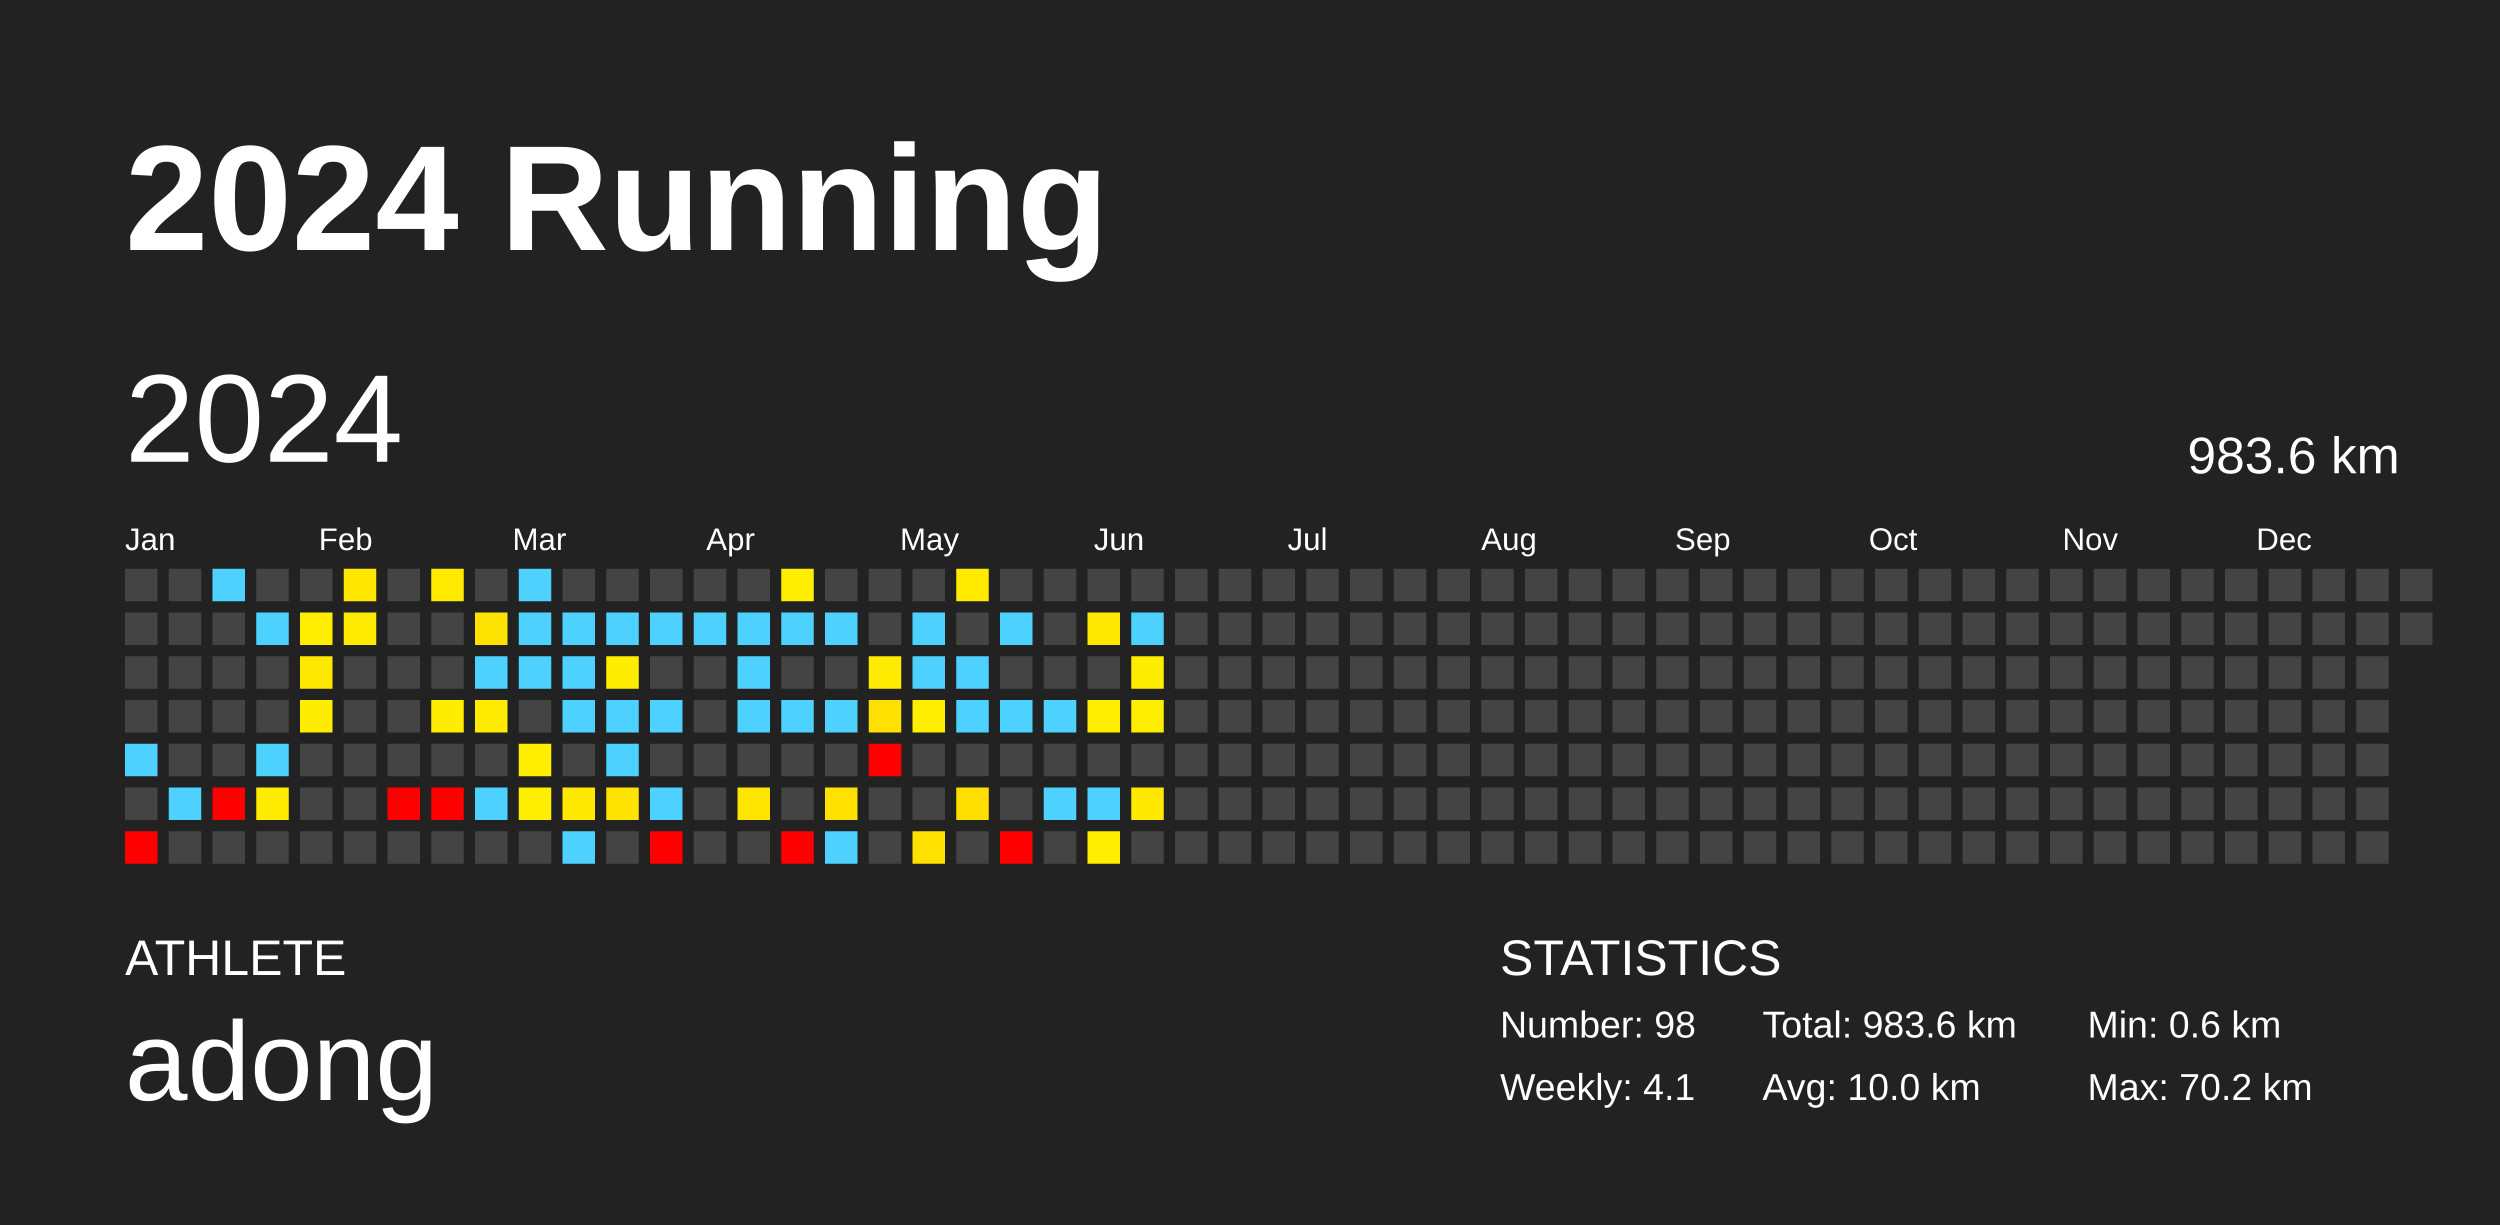
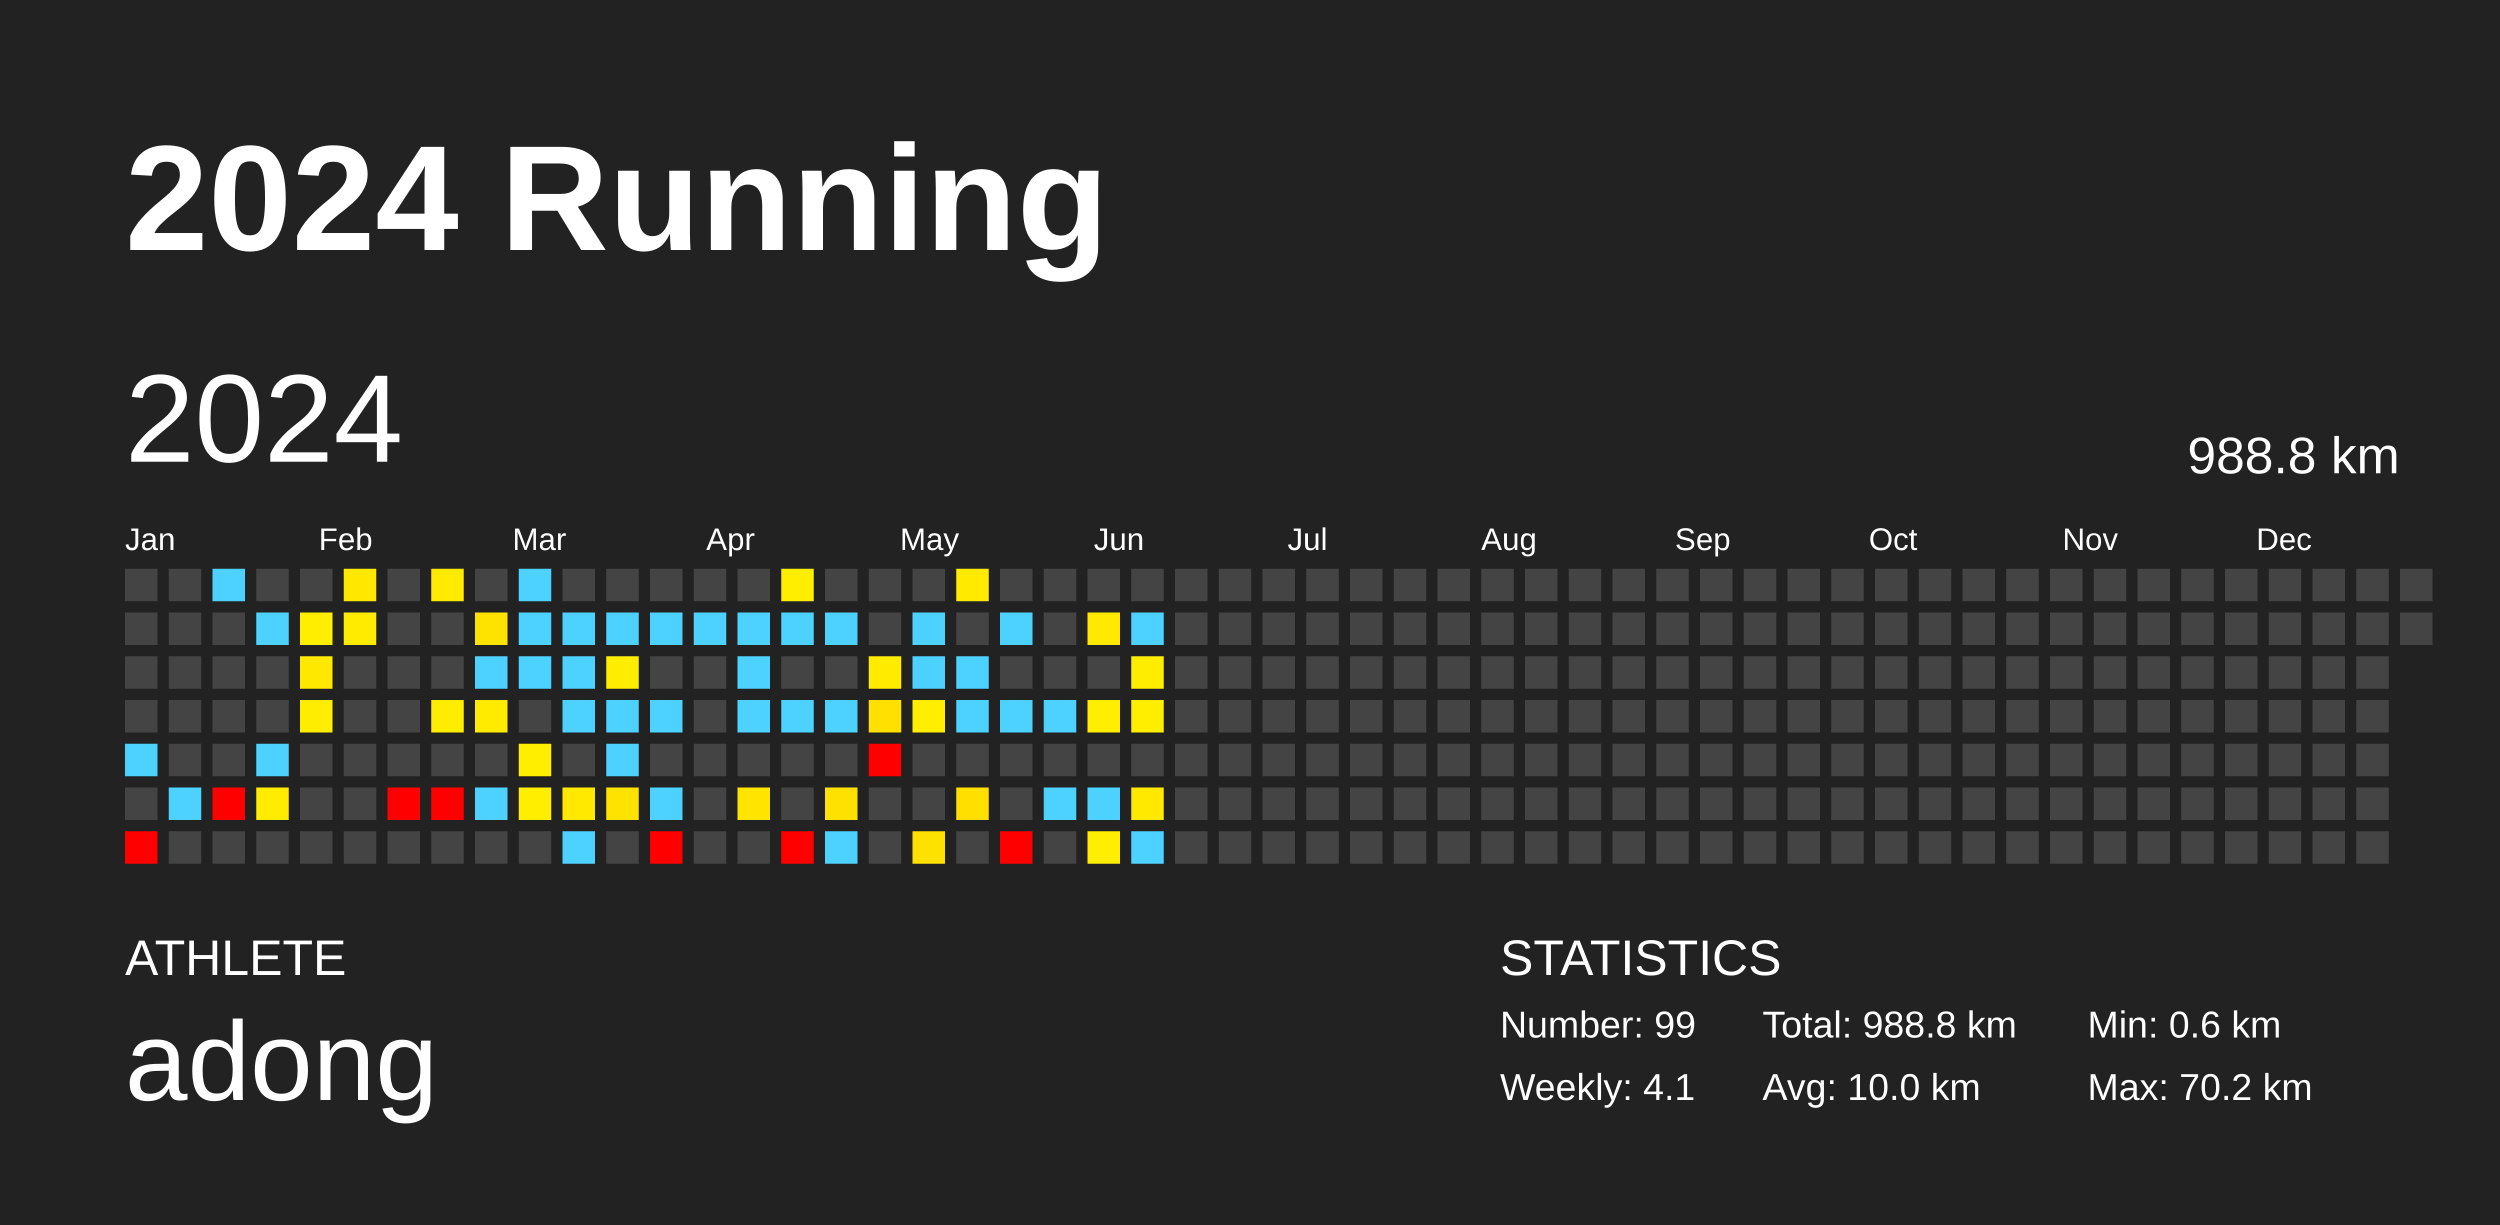
<svg xmlns="http://www.w3.org/2000/svg" baseProfile="full" height="98mm" version="1.1" viewBox="0,0,200,98" width="200mm">
  <defs />
  <rect fill="#222222" height="98" width="200" x="0" y="0" />
  <text fill="#FFFFFF" style="font-size:12px; font-family:Arial; font-weight:bold;" x="10" y="20">2024 Running</text>
  <text fill="#FFFFFF" style="font-size:4px; font-family:Arial" x="10" y="78">ATHLETE</text>
  <text fill="#FFFFFF" style="font-size:9px; font-family:Arial" x="10" y="88">adong</text>
  <text fill="#FFFFFF" style="font-size:4px; font-family:Arial" x="120" y="78">STATISTICS</text>
-   <text fill="#FFFFFF" style="font-size:3px; font-family:Arial" x="120" y="83">Number: 98</text>
+   <text fill="#FFFFFF" style="font-size:3px; font-family:Arial" x="120" y="83">Number: 99</text>
  <text fill="#FFFFFF" style="font-size:3px; font-family:Arial" x="120" y="88">Weekly: 4.1</text>
-   <text fill="#FFFFFF" style="font-size:3px; font-family:Arial" x="141" y="83">Total: 983.6 km</text>
+   <text fill="#FFFFFF" style="font-size:3px; font-family:Arial" x="141" y="83">Total: 988.8 km</text>
  <text fill="#FFFFFF" style="font-size:3px; font-family:Arial" x="141" y="88">Avg: 10.0 km</text>
  <text fill="#FFFFFF" style="font-size:3px; font-family:Arial" x="167" y="83">Min: 0.6 km</text>
  <text fill="#FFFFFF" style="font-size:3px; font-family:Arial" x="167" y="88">Max: 70.2 km</text>
  <text dominant-baseline="hanging" fill="#FFFFFF" style="font-size:10.0px; font-family:Arial;" x="10" y="30">2024</text>
-   <text dominant-baseline="hanging" fill="#FFFFFF" style="font-size:4.125px; font-family:Arial;" x="175" y="35">983.6 km</text>
+   <text dominant-baseline="hanging" fill="#FFFFFF" style="font-size:4.125px; font-family:Arial;" x="175" y="35">988.8 km</text>
  <text fill="#FFFFFF" style="font-size:2.5px; font-family:Arial" x="10.0" y="44">Jan</text>
  <text fill="#FFFFFF" style="font-size:2.5px; font-family:Arial" x="25.5" y="44">Feb</text>
  <text fill="#FFFFFF" style="font-size:2.5px; font-family:Arial" x="41.0" y="44">Mar</text>
  <text fill="#FFFFFF" style="font-size:2.5px; font-family:Arial" x="56.5" y="44">Apr</text>
  <text fill="#FFFFFF" style="font-size:2.5px; font-family:Arial" x="72.0" y="44">May</text>
  <text fill="#FFFFFF" style="font-size:2.5px; font-family:Arial" x="87.5" y="44">Jun</text>
  <text fill="#FFFFFF" style="font-size:2.5px; font-family:Arial" x="103.0" y="44">Jul</text>
  <text fill="#FFFFFF" style="font-size:2.5px; font-family:Arial" x="118.5" y="44">Aug</text>
  <text fill="#FFFFFF" style="font-size:2.5px; font-family:Arial" x="134.0" y="44">Sep</text>
  <text fill="#FFFFFF" style="font-size:2.5px; font-family:Arial" x="149.5" y="44">Oct</text>
  <text fill="#FFFFFF" style="font-size:2.5px; font-family:Arial" x="165.0" y="44">Nov</text>
  <text fill="#FFFFFF" style="font-size:2.5px; font-family:Arial" x="180.5" y="44">Dec</text>
  <rect fill="#444444" height="2.6" width="2.6" x="10.0" y="45.5" />
  <rect fill="#444444" height="2.6" width="2.6" x="10.0" y="49.0" />
  <rect fill="#444444" height="2.6" width="2.6" x="10.0" y="52.5" />
  <rect fill="#444444" height="2.6" width="2.6" x="10.0" y="56.0" />
  <rect fill="#4dd2ff" height="2.6" width="2.6" x="10.0" y="59.5" />
  <rect fill="#444444" height="2.6" width="2.6" x="10.0" y="63.0" />
  <rect fill="red" height="2.6" width="2.6" x="10.0" y="66.5" />
  <rect fill="#444444" height="2.6" width="2.6" x="13.5" y="45.5" />
  <rect fill="#444444" height="2.6" width="2.6" x="13.5" y="49.0" />
  <rect fill="#444444" height="2.6" width="2.6" x="13.5" y="52.5" />
  <rect fill="#444444" height="2.6" width="2.6" x="13.5" y="56.0" />
  <rect fill="#444444" height="2.6" width="2.6" x="13.5" y="59.5" />
  <rect fill="#4dd2ff" height="2.6" width="2.6" x="13.5" y="63.0" />
  <rect fill="#444444" height="2.6" width="2.6" x="13.5" y="66.5" />
  <rect fill="#4dd2ff" height="2.6" width="2.6" x="17.0" y="45.5" />
  <rect fill="#444444" height="2.6" width="2.6" x="17.0" y="49.0" />
  <rect fill="#444444" height="2.6" width="2.6" x="17.0" y="52.5" />
  <rect fill="#444444" height="2.6" width="2.6" x="17.0" y="56.0" />
  <rect fill="#444444" height="2.6" width="2.6" x="17.0" y="59.5" />
  <rect fill="red" height="2.6" width="2.6" x="17.0" y="63.0" />
  <rect fill="#444444" height="2.6" width="2.6" x="17.0" y="66.5" />
  <rect fill="#444444" height="2.6" width="2.6" x="20.5" y="45.5" />
  <rect fill="#4dd2ff" height="2.6" width="2.6" x="20.5" y="49.0" />
  <rect fill="#444444" height="2.6" width="2.6" x="20.5" y="52.5" />
  <rect fill="#444444" height="2.6" width="2.6" x="20.5" y="56.0" />
  <rect fill="#4dd2ff" height="2.6" width="2.6" x="20.5" y="59.5" />
  <rect fill="#ffec00" height="2.6" width="2.6" x="20.5" y="63.0" />
  <rect fill="#444444" height="2.6" width="2.6" x="20.5" y="66.5" />
  <rect fill="#444444" height="2.6" width="2.6" x="24.0" y="45.5" />
  <rect fill="#ffee00" height="2.6" width="2.6" x="24.0" y="49.0" />
  <rect fill="#ffe800" height="2.6" width="2.6" x="24.0" y="52.5" />
  <rect fill="#ffed00" height="2.6" width="2.6" x="24.0" y="56.0" />
  <rect fill="#444444" height="2.6" width="2.6" x="24.0" y="59.5" />
  <rect fill="#444444" height="2.6" width="2.6" x="24.0" y="63.0" />
  <rect fill="#444444" height="2.6" width="2.6" x="24.0" y="66.5" />
  <rect fill="#ffe700" height="2.6" width="2.6" x="27.5" y="45.5" />
  <rect fill="#ffeb00" height="2.6" width="2.6" x="27.5" y="49.0" />
  <rect fill="#444444" height="2.6" width="2.6" x="27.5" y="52.5" />
  <rect fill="#444444" height="2.6" width="2.6" x="27.5" y="56.0" />
  <rect fill="#444444" height="2.6" width="2.6" x="27.5" y="59.5" />
  <rect fill="#444444" height="2.6" width="2.6" x="27.5" y="63.0" />
  <rect fill="#444444" height="2.6" width="2.6" x="27.5" y="66.5" />
  <rect fill="#444444" height="2.6" width="2.6" x="31.0" y="45.5" />
  <rect fill="#444444" height="2.6" width="2.6" x="31.0" y="49.0" />
  <rect fill="#444444" height="2.6" width="2.6" x="31.0" y="52.5" />
  <rect fill="#444444" height="2.6" width="2.6" x="31.0" y="56.0" />
  <rect fill="#444444" height="2.6" width="2.6" x="31.0" y="59.5" />
  <rect fill="red" height="2.6" width="2.6" x="31.0" y="63.0" />
  <rect fill="#444444" height="2.6" width="2.6" x="31.0" y="66.5" />
  <rect fill="#ffea00" height="2.6" width="2.6" x="34.5" y="45.5" />
  <rect fill="#444444" height="2.6" width="2.6" x="34.5" y="49.0" />
  <rect fill="#444444" height="2.6" width="2.6" x="34.5" y="52.5" />
  <rect fill="#ffed00" height="2.6" width="2.6" x="34.5" y="56.0" />
  <rect fill="#444444" height="2.6" width="2.6" x="34.5" y="59.5" />
  <rect fill="red" height="2.6" width="2.6" x="34.5" y="63.0" />
  <rect fill="#444444" height="2.6" width="2.6" x="34.5" y="66.5" />
  <rect fill="#444444" height="2.6" width="2.6" x="38.0" y="45.5" />
  <rect fill="#ffe300" height="2.6" width="2.6" x="38.0" y="49.0" />
  <rect fill="#4dd2ff" height="2.6" width="2.6" x="38.0" y="52.5" />
  <rect fill="#ffeb00" height="2.6" width="2.6" x="38.0" y="56.0" />
  <rect fill="#444444" height="2.6" width="2.6" x="38.0" y="59.5" />
  <rect fill="#4dd2ff" height="2.6" width="2.6" x="38.0" y="63.0" />
  <rect fill="#444444" height="2.6" width="2.6" x="38.0" y="66.5" />
  <rect fill="#4dd2ff" height="2.6" width="2.6" x="41.5" y="45.5" />
  <rect fill="#4dd2ff" height="2.6" width="2.6" x="41.5" y="49.0" />
  <rect fill="#4dd2ff" height="2.6" width="2.6" x="41.5" y="52.5" />
  <rect fill="#444444" height="2.6" width="2.6" x="41.5" y="56.0" />
  <rect fill="#ffee00" height="2.6" width="2.6" x="41.5" y="59.5" />
  <rect fill="#ffee00" height="2.6" width="2.6" x="41.5" y="63.0" />
  <rect fill="#444444" height="2.6" width="2.6" x="41.5" y="66.5" />
  <rect fill="#444444" height="2.6" width="2.6" x="45.0" y="45.5" />
  <rect fill="#4dd2ff" height="2.6" width="2.6" x="45.0" y="49.0" />
  <rect fill="#4dd2ff" height="2.6" width="2.6" x="45.0" y="52.5" />
  <rect fill="#4dd2ff" height="2.6" width="2.6" x="45.0" y="56.0" />
  <rect fill="#444444" height="2.6" width="2.6" x="45.0" y="59.5" />
  <rect fill="#ffe900" height="2.6" width="2.6" x="45.0" y="63.0" />
  <rect fill="#4dd2ff" height="2.6" width="2.6" x="45.0" y="66.5" />
  <rect fill="#444444" height="2.6" width="2.6" x="48.5" y="45.5" />
  <rect fill="#4dd2ff" height="2.6" width="2.6" x="48.5" y="49.0" />
  <rect fill="#ffed00" height="2.6" width="2.6" x="48.5" y="52.5" />
  <rect fill="#4dd2ff" height="2.6" width="2.6" x="48.5" y="56.0" />
  <rect fill="#4dd2ff" height="2.6" width="2.6" x="48.5" y="59.5" />
  <rect fill="#ffe300" height="2.6" width="2.6" x="48.5" y="63.0" />
  <rect fill="#444444" height="2.6" width="2.6" x="48.5" y="66.5" />
  <rect fill="#444444" height="2.6" width="2.6" x="52.0" y="45.5" />
  <rect fill="#4dd2ff" height="2.6" width="2.6" x="52.0" y="49.0" />
  <rect fill="#444444" height="2.6" width="2.6" x="52.0" y="52.5" />
  <rect fill="#4dd2ff" height="2.6" width="2.6" x="52.0" y="56.0" />
  <rect fill="#444444" height="2.6" width="2.6" x="52.0" y="59.5" />
  <rect fill="#4dd2ff" height="2.6" width="2.6" x="52.0" y="63.0" />
  <rect fill="red" height="2.6" width="2.6" x="52.0" y="66.5" />
  <rect fill="#444444" height="2.6" width="2.6" x="55.5" y="45.5" />
  <rect fill="#4dd2ff" height="2.6" width="2.6" x="55.5" y="49.0" />
  <rect fill="#444444" height="2.6" width="2.6" x="55.5" y="52.5" />
  <rect fill="#444444" height="2.6" width="2.6" x="55.5" y="56.0" />
  <rect fill="#444444" height="2.6" width="2.6" x="55.5" y="59.5" />
  <rect fill="#444444" height="2.6" width="2.6" x="55.5" y="63.0" />
  <rect fill="#444444" height="2.6" width="2.6" x="55.5" y="66.5" />
  <rect fill="#444444" height="2.6" width="2.6" x="59.0" y="45.5" />
  <rect fill="#4dd2ff" height="2.6" width="2.6" x="59.0" y="49.0" />
  <rect fill="#4dd2ff" height="2.6" width="2.6" x="59.0" y="52.5" />
  <rect fill="#4dd2ff" height="2.6" width="2.6" x="59.0" y="56.0" />
  <rect fill="#444444" height="2.6" width="2.6" x="59.0" y="59.5" />
  <rect fill="#ffe400" height="2.6" width="2.6" x="59.0" y="63.0" />
  <rect fill="#444444" height="2.6" width="2.6" x="59.0" y="66.5" />
  <rect fill="#ffee00" height="2.6" width="2.6" x="62.5" y="45.5" />
  <rect fill="#4dd2ff" height="2.6" width="2.6" x="62.5" y="49.0" />
  <rect fill="#444444" height="2.6" width="2.6" x="62.5" y="52.5" />
  <rect fill="#4dd2ff" height="2.6" width="2.6" x="62.5" y="56.0" />
  <rect fill="#444444" height="2.6" width="2.6" x="62.5" y="59.5" />
  <rect fill="#444444" height="2.6" width="2.6" x="62.5" y="63.0" />
  <rect fill="red" height="2.6" width="2.6" x="62.5" y="66.5" />
  <rect fill="#444444" height="2.6" width="2.6" x="66.0" y="45.5" />
  <rect fill="#4dd2ff" height="2.6" width="2.6" x="66.0" y="49.0" />
  <rect fill="#444444" height="2.6" width="2.6" x="66.0" y="52.5" />
  <rect fill="#4dd2ff" height="2.6" width="2.6" x="66.0" y="56.0" />
  <rect fill="#444444" height="2.6" width="2.6" x="66.0" y="59.5" />
  <rect fill="#ffe100" height="2.6" width="2.6" x="66.0" y="63.0" />
  <rect fill="#4dd2ff" height="2.6" width="2.6" x="66.0" y="66.5" />
  <rect fill="#444444" height="2.6" width="2.6" x="69.5" y="45.5" />
  <rect fill="#444444" height="2.6" width="2.6" x="69.5" y="49.0" />
  <rect fill="#ffeb00" height="2.6" width="2.6" x="69.5" y="52.5" />
  <rect fill="#ffe000" height="2.6" width="2.6" x="69.5" y="56.0" />
  <rect fill="red" height="2.6" width="2.6" x="69.5" y="59.5" />
  <rect fill="#444444" height="2.6" width="2.6" x="69.5" y="63.0" />
  <rect fill="#444444" height="2.6" width="2.6" x="69.5" y="66.5" />
  <rect fill="#444444" height="2.6" width="2.6" x="73.0" y="45.5" />
  <rect fill="#4dd2ff" height="2.6" width="2.6" x="73.0" y="49.0" />
  <rect fill="#4dd2ff" height="2.6" width="2.6" x="73.0" y="52.5" />
  <rect fill="#ffee00" height="2.6" width="2.6" x="73.0" y="56.0" />
  <rect fill="#444444" height="2.6" width="2.6" x="73.0" y="59.5" />
  <rect fill="#444444" height="2.6" width="2.6" x="73.0" y="63.0" />
  <rect fill="#ffe100" height="2.6" width="2.6" x="73.0" y="66.5" />
  <rect fill="#ffea00" height="2.6" width="2.6" x="76.5" y="45.5" />
  <rect fill="#444444" height="2.6" width="2.6" x="76.5" y="49.0" />
  <rect fill="#4dd2ff" height="2.6" width="2.6" x="76.5" y="52.5" />
  <rect fill="#4dd2ff" height="2.6" width="2.6" x="76.5" y="56.0" />
  <rect fill="#444444" height="2.6" width="2.6" x="76.5" y="59.5" />
  <rect fill="#ffdf00" height="2.6" width="2.6" x="76.5" y="63.0" />
  <rect fill="#444444" height="2.6" width="2.6" x="76.5" y="66.5" />
  <rect fill="#444444" height="2.6" width="2.6" x="80.0" y="45.5" />
  <rect fill="#4dd2ff" height="2.6" width="2.6" x="80.0" y="49.0" />
  <rect fill="#444444" height="2.6" width="2.6" x="80.0" y="52.5" />
  <rect fill="#4dd2ff" height="2.6" width="2.6" x="80.0" y="56.0" />
  <rect fill="#444444" height="2.6" width="2.6" x="80.0" y="59.5" />
  <rect fill="#444444" height="2.6" width="2.6" x="80.0" y="63.0" />
  <rect fill="red" height="2.6" width="2.6" x="80.0" y="66.5" />
  <rect fill="#444444" height="2.6" width="2.6" x="83.5" y="45.5" />
  <rect fill="#444444" height="2.6" width="2.6" x="83.5" y="49.0" />
  <rect fill="#444444" height="2.6" width="2.6" x="83.5" y="52.5" />
  <rect fill="#4dd2ff" height="2.6" width="2.6" x="83.5" y="56.0" />
  <rect fill="#444444" height="2.6" width="2.6" x="83.5" y="59.5" />
  <rect fill="#4dd2ff" height="2.6" width="2.6" x="83.5" y="63.0" />
  <rect fill="#444444" height="2.6" width="2.6" x="83.5" y="66.5" />
  <rect fill="#444444" height="2.6" width="2.6" x="87.0" y="45.5" />
  <rect fill="#ffe900" height="2.6" width="2.6" x="87.0" y="49.0" />
  <rect fill="#444444" height="2.6" width="2.6" x="87.0" y="52.5" />
  <rect fill="#ffee00" height="2.6" width="2.6" x="87.0" y="56.0" />
  <rect fill="#444444" height="2.6" width="2.6" x="87.0" y="59.5" />
  <rect fill="#4dd2ff" height="2.6" width="2.6" x="87.0" y="63.0" />
  <rect fill="#ffee00" height="2.6" width="2.6" x="87.0" y="66.5" />
  <rect fill="#444444" height="2.6" width="2.6" x="90.5" y="45.5" />
  <rect fill="#4dd2ff" height="2.6" width="2.6" x="90.5" y="49.0" />
  <rect fill="#ffed00" height="2.6" width="2.6" x="90.5" y="52.5" />
  <rect fill="#ffee00" height="2.6" width="2.6" x="90.5" y="56.0" />
  <rect fill="#444444" height="2.6" width="2.6" x="90.5" y="59.5" />
  <rect fill="#ffe900" height="2.6" width="2.6" x="90.5" y="63.0" />
-   <rect fill="#444444" height="2.6" width="2.6" x="90.5" y="66.5" />
+   <rect fill="#4dd2ff" height="2.6" width="2.6" x="90.5" y="66.5" />
  <rect fill="#444444" height="2.6" width="2.6" x="94.0" y="45.5" />
  <rect fill="#444444" height="2.6" width="2.6" x="94.0" y="49.0" />
  <rect fill="#444444" height="2.6" width="2.6" x="94.0" y="52.5" />
  <rect fill="#444444" height="2.6" width="2.6" x="94.0" y="56.0" />
  <rect fill="#444444" height="2.6" width="2.6" x="94.0" y="59.5" />
  <rect fill="#444444" height="2.6" width="2.6" x="94.0" y="63.0" />
  <rect fill="#444444" height="2.6" width="2.6" x="94.0" y="66.5" />
  <rect fill="#444444" height="2.6" width="2.6" x="97.5" y="45.5" />
  <rect fill="#444444" height="2.6" width="2.6" x="97.5" y="49.0" />
  <rect fill="#444444" height="2.6" width="2.6" x="97.5" y="52.5" />
  <rect fill="#444444" height="2.6" width="2.6" x="97.5" y="56.0" />
  <rect fill="#444444" height="2.6" width="2.6" x="97.5" y="59.5" />
  <rect fill="#444444" height="2.6" width="2.6" x="97.5" y="63.0" />
  <rect fill="#444444" height="2.6" width="2.6" x="97.5" y="66.5" />
  <rect fill="#444444" height="2.6" width="2.6" x="101.0" y="45.5" />
  <rect fill="#444444" height="2.6" width="2.6" x="101.0" y="49.0" />
  <rect fill="#444444" height="2.6" width="2.6" x="101.0" y="52.5" />
  <rect fill="#444444" height="2.6" width="2.6" x="101.0" y="56.0" />
  <rect fill="#444444" height="2.6" width="2.6" x="101.0" y="59.5" />
  <rect fill="#444444" height="2.6" width="2.6" x="101.0" y="63.0" />
  <rect fill="#444444" height="2.6" width="2.6" x="101.0" y="66.5" />
  <rect fill="#444444" height="2.6" width="2.6" x="104.5" y="45.5" />
  <rect fill="#444444" height="2.6" width="2.6" x="104.5" y="49.0" />
  <rect fill="#444444" height="2.6" width="2.6" x="104.5" y="52.5" />
  <rect fill="#444444" height="2.6" width="2.6" x="104.5" y="56.0" />
  <rect fill="#444444" height="2.6" width="2.6" x="104.5" y="59.5" />
  <rect fill="#444444" height="2.6" width="2.6" x="104.5" y="63.0" />
  <rect fill="#444444" height="2.6" width="2.6" x="104.5" y="66.5" />
  <rect fill="#444444" height="2.6" width="2.6" x="108.0" y="45.5" />
  <rect fill="#444444" height="2.6" width="2.6" x="108.0" y="49.0" />
  <rect fill="#444444" height="2.6" width="2.6" x="108.0" y="52.5" />
  <rect fill="#444444" height="2.6" width="2.6" x="108.0" y="56.0" />
  <rect fill="#444444" height="2.6" width="2.6" x="108.0" y="59.5" />
  <rect fill="#444444" height="2.6" width="2.6" x="108.0" y="63.0" />
  <rect fill="#444444" height="2.6" width="2.6" x="108.0" y="66.5" />
  <rect fill="#444444" height="2.6" width="2.6" x="111.5" y="45.5" />
  <rect fill="#444444" height="2.6" width="2.6" x="111.5" y="49.0" />
  <rect fill="#444444" height="2.6" width="2.6" x="111.5" y="52.5" />
  <rect fill="#444444" height="2.6" width="2.6" x="111.5" y="56.0" />
  <rect fill="#444444" height="2.6" width="2.6" x="111.5" y="59.5" />
  <rect fill="#444444" height="2.6" width="2.6" x="111.5" y="63.0" />
  <rect fill="#444444" height="2.6" width="2.6" x="111.5" y="66.5" />
  <rect fill="#444444" height="2.6" width="2.6" x="115.0" y="45.5" />
  <rect fill="#444444" height="2.6" width="2.6" x="115.0" y="49.0" />
  <rect fill="#444444" height="2.6" width="2.6" x="115.0" y="52.5" />
  <rect fill="#444444" height="2.6" width="2.6" x="115.0" y="56.0" />
  <rect fill="#444444" height="2.6" width="2.6" x="115.0" y="59.5" />
  <rect fill="#444444" height="2.6" width="2.6" x="115.0" y="63.0" />
  <rect fill="#444444" height="2.6" width="2.6" x="115.0" y="66.5" />
  <rect fill="#444444" height="2.6" width="2.6" x="118.5" y="45.5" />
  <rect fill="#444444" height="2.6" width="2.6" x="118.5" y="49.0" />
  <rect fill="#444444" height="2.6" width="2.6" x="118.5" y="52.5" />
  <rect fill="#444444" height="2.6" width="2.6" x="118.5" y="56.0" />
  <rect fill="#444444" height="2.6" width="2.6" x="118.5" y="59.5" />
  <rect fill="#444444" height="2.6" width="2.6" x="118.5" y="63.0" />
  <rect fill="#444444" height="2.6" width="2.6" x="118.5" y="66.5" />
  <rect fill="#444444" height="2.6" width="2.6" x="122.0" y="45.5" />
  <rect fill="#444444" height="2.6" width="2.6" x="122.0" y="49.0" />
  <rect fill="#444444" height="2.6" width="2.6" x="122.0" y="52.5" />
  <rect fill="#444444" height="2.6" width="2.6" x="122.0" y="56.0" />
  <rect fill="#444444" height="2.6" width="2.6" x="122.0" y="59.5" />
  <rect fill="#444444" height="2.6" width="2.6" x="122.0" y="63.0" />
  <rect fill="#444444" height="2.6" width="2.6" x="122.0" y="66.5" />
  <rect fill="#444444" height="2.6" width="2.6" x="125.5" y="45.5" />
  <rect fill="#444444" height="2.6" width="2.6" x="125.5" y="49.0" />
  <rect fill="#444444" height="2.6" width="2.6" x="125.5" y="52.5" />
  <rect fill="#444444" height="2.6" width="2.6" x="125.5" y="56.0" />
  <rect fill="#444444" height="2.6" width="2.6" x="125.5" y="59.5" />
  <rect fill="#444444" height="2.6" width="2.6" x="125.5" y="63.0" />
  <rect fill="#444444" height="2.6" width="2.6" x="125.5" y="66.5" />
  <rect fill="#444444" height="2.6" width="2.6" x="129.0" y="45.5" />
  <rect fill="#444444" height="2.6" width="2.6" x="129.0" y="49.0" />
  <rect fill="#444444" height="2.6" width="2.6" x="129.0" y="52.5" />
  <rect fill="#444444" height="2.6" width="2.6" x="129.0" y="56.0" />
  <rect fill="#444444" height="2.6" width="2.6" x="129.0" y="59.5" />
  <rect fill="#444444" height="2.6" width="2.6" x="129.0" y="63.0" />
  <rect fill="#444444" height="2.6" width="2.6" x="129.0" y="66.5" />
  <rect fill="#444444" height="2.6" width="2.6" x="132.5" y="45.5" />
  <rect fill="#444444" height="2.6" width="2.6" x="132.5" y="49.0" />
  <rect fill="#444444" height="2.6" width="2.6" x="132.5" y="52.5" />
  <rect fill="#444444" height="2.6" width="2.6" x="132.5" y="56.0" />
  <rect fill="#444444" height="2.6" width="2.6" x="132.5" y="59.5" />
  <rect fill="#444444" height="2.6" width="2.6" x="132.5" y="63.0" />
  <rect fill="#444444" height="2.6" width="2.6" x="132.5" y="66.5" />
  <rect fill="#444444" height="2.6" width="2.6" x="136.0" y="45.5" />
  <rect fill="#444444" height="2.6" width="2.6" x="136.0" y="49.0" />
  <rect fill="#444444" height="2.6" width="2.6" x="136.0" y="52.5" />
  <rect fill="#444444" height="2.6" width="2.6" x="136.0" y="56.0" />
  <rect fill="#444444" height="2.6" width="2.6" x="136.0" y="59.5" />
  <rect fill="#444444" height="2.6" width="2.6" x="136.0" y="63.0" />
  <rect fill="#444444" height="2.6" width="2.6" x="136.0" y="66.5" />
  <rect fill="#444444" height="2.6" width="2.6" x="139.5" y="45.5" />
  <rect fill="#444444" height="2.6" width="2.6" x="139.5" y="49.0" />
  <rect fill="#444444" height="2.6" width="2.6" x="139.5" y="52.5" />
  <rect fill="#444444" height="2.6" width="2.6" x="139.5" y="56.0" />
  <rect fill="#444444" height="2.6" width="2.6" x="139.5" y="59.5" />
  <rect fill="#444444" height="2.6" width="2.6" x="139.5" y="63.0" />
  <rect fill="#444444" height="2.6" width="2.6" x="139.5" y="66.5" />
  <rect fill="#444444" height="2.6" width="2.6" x="143.0" y="45.5" />
  <rect fill="#444444" height="2.6" width="2.6" x="143.0" y="49.0" />
  <rect fill="#444444" height="2.6" width="2.6" x="143.0" y="52.5" />
  <rect fill="#444444" height="2.6" width="2.6" x="143.0" y="56.0" />
  <rect fill="#444444" height="2.6" width="2.6" x="143.0" y="59.5" />
  <rect fill="#444444" height="2.6" width="2.6" x="143.0" y="63.0" />
  <rect fill="#444444" height="2.6" width="2.6" x="143.0" y="66.5" />
  <rect fill="#444444" height="2.6" width="2.6" x="146.5" y="45.5" />
  <rect fill="#444444" height="2.6" width="2.6" x="146.5" y="49.0" />
  <rect fill="#444444" height="2.6" width="2.6" x="146.5" y="52.5" />
  <rect fill="#444444" height="2.6" width="2.6" x="146.5" y="56.0" />
  <rect fill="#444444" height="2.6" width="2.6" x="146.5" y="59.5" />
  <rect fill="#444444" height="2.6" width="2.6" x="146.5" y="63.0" />
  <rect fill="#444444" height="2.6" width="2.6" x="146.5" y="66.5" />
  <rect fill="#444444" height="2.6" width="2.6" x="150.0" y="45.5" />
  <rect fill="#444444" height="2.6" width="2.6" x="150.0" y="49.0" />
  <rect fill="#444444" height="2.6" width="2.6" x="150.0" y="52.5" />
  <rect fill="#444444" height="2.6" width="2.6" x="150.0" y="56.0" />
  <rect fill="#444444" height="2.6" width="2.6" x="150.0" y="59.5" />
  <rect fill="#444444" height="2.6" width="2.6" x="150.0" y="63.0" />
  <rect fill="#444444" height="2.6" width="2.6" x="150.0" y="66.5" />
  <rect fill="#444444" height="2.6" width="2.6" x="153.5" y="45.5" />
  <rect fill="#444444" height="2.6" width="2.6" x="153.5" y="49.0" />
  <rect fill="#444444" height="2.6" width="2.6" x="153.5" y="52.5" />
  <rect fill="#444444" height="2.6" width="2.6" x="153.5" y="56.0" />
  <rect fill="#444444" height="2.6" width="2.6" x="153.5" y="59.5" />
  <rect fill="#444444" height="2.6" width="2.6" x="153.5" y="63.0" />
  <rect fill="#444444" height="2.6" width="2.6" x="153.5" y="66.5" />
  <rect fill="#444444" height="2.6" width="2.6" x="157.0" y="45.5" />
  <rect fill="#444444" height="2.6" width="2.6" x="157.0" y="49.0" />
  <rect fill="#444444" height="2.6" width="2.6" x="157.0" y="52.5" />
  <rect fill="#444444" height="2.6" width="2.6" x="157.0" y="56.0" />
  <rect fill="#444444" height="2.6" width="2.6" x="157.0" y="59.5" />
  <rect fill="#444444" height="2.6" width="2.6" x="157.0" y="63.0" />
  <rect fill="#444444" height="2.6" width="2.6" x="157.0" y="66.5" />
  <rect fill="#444444" height="2.6" width="2.6" x="160.5" y="45.5" />
  <rect fill="#444444" height="2.6" width="2.6" x="160.5" y="49.0" />
  <rect fill="#444444" height="2.6" width="2.6" x="160.5" y="52.5" />
  <rect fill="#444444" height="2.6" width="2.6" x="160.5" y="56.0" />
  <rect fill="#444444" height="2.6" width="2.6" x="160.5" y="59.5" />
  <rect fill="#444444" height="2.6" width="2.6" x="160.5" y="63.0" />
  <rect fill="#444444" height="2.6" width="2.6" x="160.5" y="66.5" />
  <rect fill="#444444" height="2.6" width="2.6" x="164.0" y="45.5" />
  <rect fill="#444444" height="2.6" width="2.6" x="164.0" y="49.0" />
  <rect fill="#444444" height="2.6" width="2.6" x="164.0" y="52.5" />
  <rect fill="#444444" height="2.6" width="2.6" x="164.0" y="56.0" />
  <rect fill="#444444" height="2.6" width="2.6" x="164.0" y="59.5" />
  <rect fill="#444444" height="2.6" width="2.6" x="164.0" y="63.0" />
  <rect fill="#444444" height="2.6" width="2.6" x="164.0" y="66.5" />
  <rect fill="#444444" height="2.6" width="2.6" x="167.5" y="45.5" />
  <rect fill="#444444" height="2.6" width="2.6" x="167.5" y="49.0" />
  <rect fill="#444444" height="2.6" width="2.6" x="167.5" y="52.5" />
  <rect fill="#444444" height="2.6" width="2.6" x="167.5" y="56.0" />
  <rect fill="#444444" height="2.6" width="2.6" x="167.5" y="59.5" />
  <rect fill="#444444" height="2.6" width="2.6" x="167.5" y="63.0" />
  <rect fill="#444444" height="2.6" width="2.6" x="167.5" y="66.5" />
  <rect fill="#444444" height="2.6" width="2.6" x="171.0" y="45.5" />
  <rect fill="#444444" height="2.6" width="2.6" x="171.0" y="49.0" />
  <rect fill="#444444" height="2.6" width="2.6" x="171.0" y="52.5" />
  <rect fill="#444444" height="2.6" width="2.6" x="171.0" y="56.0" />
  <rect fill="#444444" height="2.6" width="2.6" x="171.0" y="59.5" />
  <rect fill="#444444" height="2.6" width="2.6" x="171.0" y="63.0" />
  <rect fill="#444444" height="2.6" width="2.6" x="171.0" y="66.5" />
  <rect fill="#444444" height="2.6" width="2.6" x="174.5" y="45.5" />
  <rect fill="#444444" height="2.6" width="2.6" x="174.5" y="49.0" />
  <rect fill="#444444" height="2.6" width="2.6" x="174.5" y="52.5" />
  <rect fill="#444444" height="2.6" width="2.6" x="174.5" y="56.0" />
  <rect fill="#444444" height="2.6" width="2.6" x="174.5" y="59.5" />
  <rect fill="#444444" height="2.6" width="2.6" x="174.5" y="63.0" />
  <rect fill="#444444" height="2.6" width="2.6" x="174.5" y="66.5" />
  <rect fill="#444444" height="2.6" width="2.6" x="178.0" y="45.5" />
  <rect fill="#444444" height="2.6" width="2.6" x="178.0" y="49.0" />
  <rect fill="#444444" height="2.6" width="2.6" x="178.0" y="52.5" />
  <rect fill="#444444" height="2.6" width="2.6" x="178.0" y="56.0" />
  <rect fill="#444444" height="2.6" width="2.6" x="178.0" y="59.5" />
  <rect fill="#444444" height="2.6" width="2.6" x="178.0" y="63.0" />
  <rect fill="#444444" height="2.6" width="2.6" x="178.0" y="66.5" />
  <rect fill="#444444" height="2.6" width="2.6" x="181.5" y="45.5" />
  <rect fill="#444444" height="2.6" width="2.6" x="181.5" y="49.0" />
  <rect fill="#444444" height="2.6" width="2.6" x="181.5" y="52.5" />
  <rect fill="#444444" height="2.6" width="2.6" x="181.5" y="56.0" />
  <rect fill="#444444" height="2.6" width="2.6" x="181.5" y="59.5" />
  <rect fill="#444444" height="2.6" width="2.6" x="181.5" y="63.0" />
  <rect fill="#444444" height="2.6" width="2.6" x="181.5" y="66.5" />
  <rect fill="#444444" height="2.6" width="2.6" x="185.0" y="45.5" />
  <rect fill="#444444" height="2.6" width="2.6" x="185.0" y="49.0" />
  <rect fill="#444444" height="2.6" width="2.6" x="185.0" y="52.5" />
  <rect fill="#444444" height="2.6" width="2.6" x="185.0" y="56.0" />
  <rect fill="#444444" height="2.6" width="2.6" x="185.0" y="59.5" />
  <rect fill="#444444" height="2.6" width="2.6" x="185.0" y="63.0" />
  <rect fill="#444444" height="2.6" width="2.6" x="185.0" y="66.5" />
  <rect fill="#444444" height="2.6" width="2.6" x="188.5" y="45.5" />
  <rect fill="#444444" height="2.6" width="2.6" x="188.5" y="49.0" />
  <rect fill="#444444" height="2.6" width="2.6" x="188.5" y="52.5" />
  <rect fill="#444444" height="2.6" width="2.6" x="188.5" y="56.0" />
  <rect fill="#444444" height="2.6" width="2.6" x="188.5" y="59.5" />
  <rect fill="#444444" height="2.6" width="2.6" x="188.5" y="63.0" />
  <rect fill="#444444" height="2.6" width="2.6" x="188.5" y="66.5" />
  <rect fill="#444444" height="2.6" width="2.6" x="192.0" y="45.5" />
  <rect fill="#444444" height="2.6" width="2.6" x="192.0" y="49.0" />
</svg>
